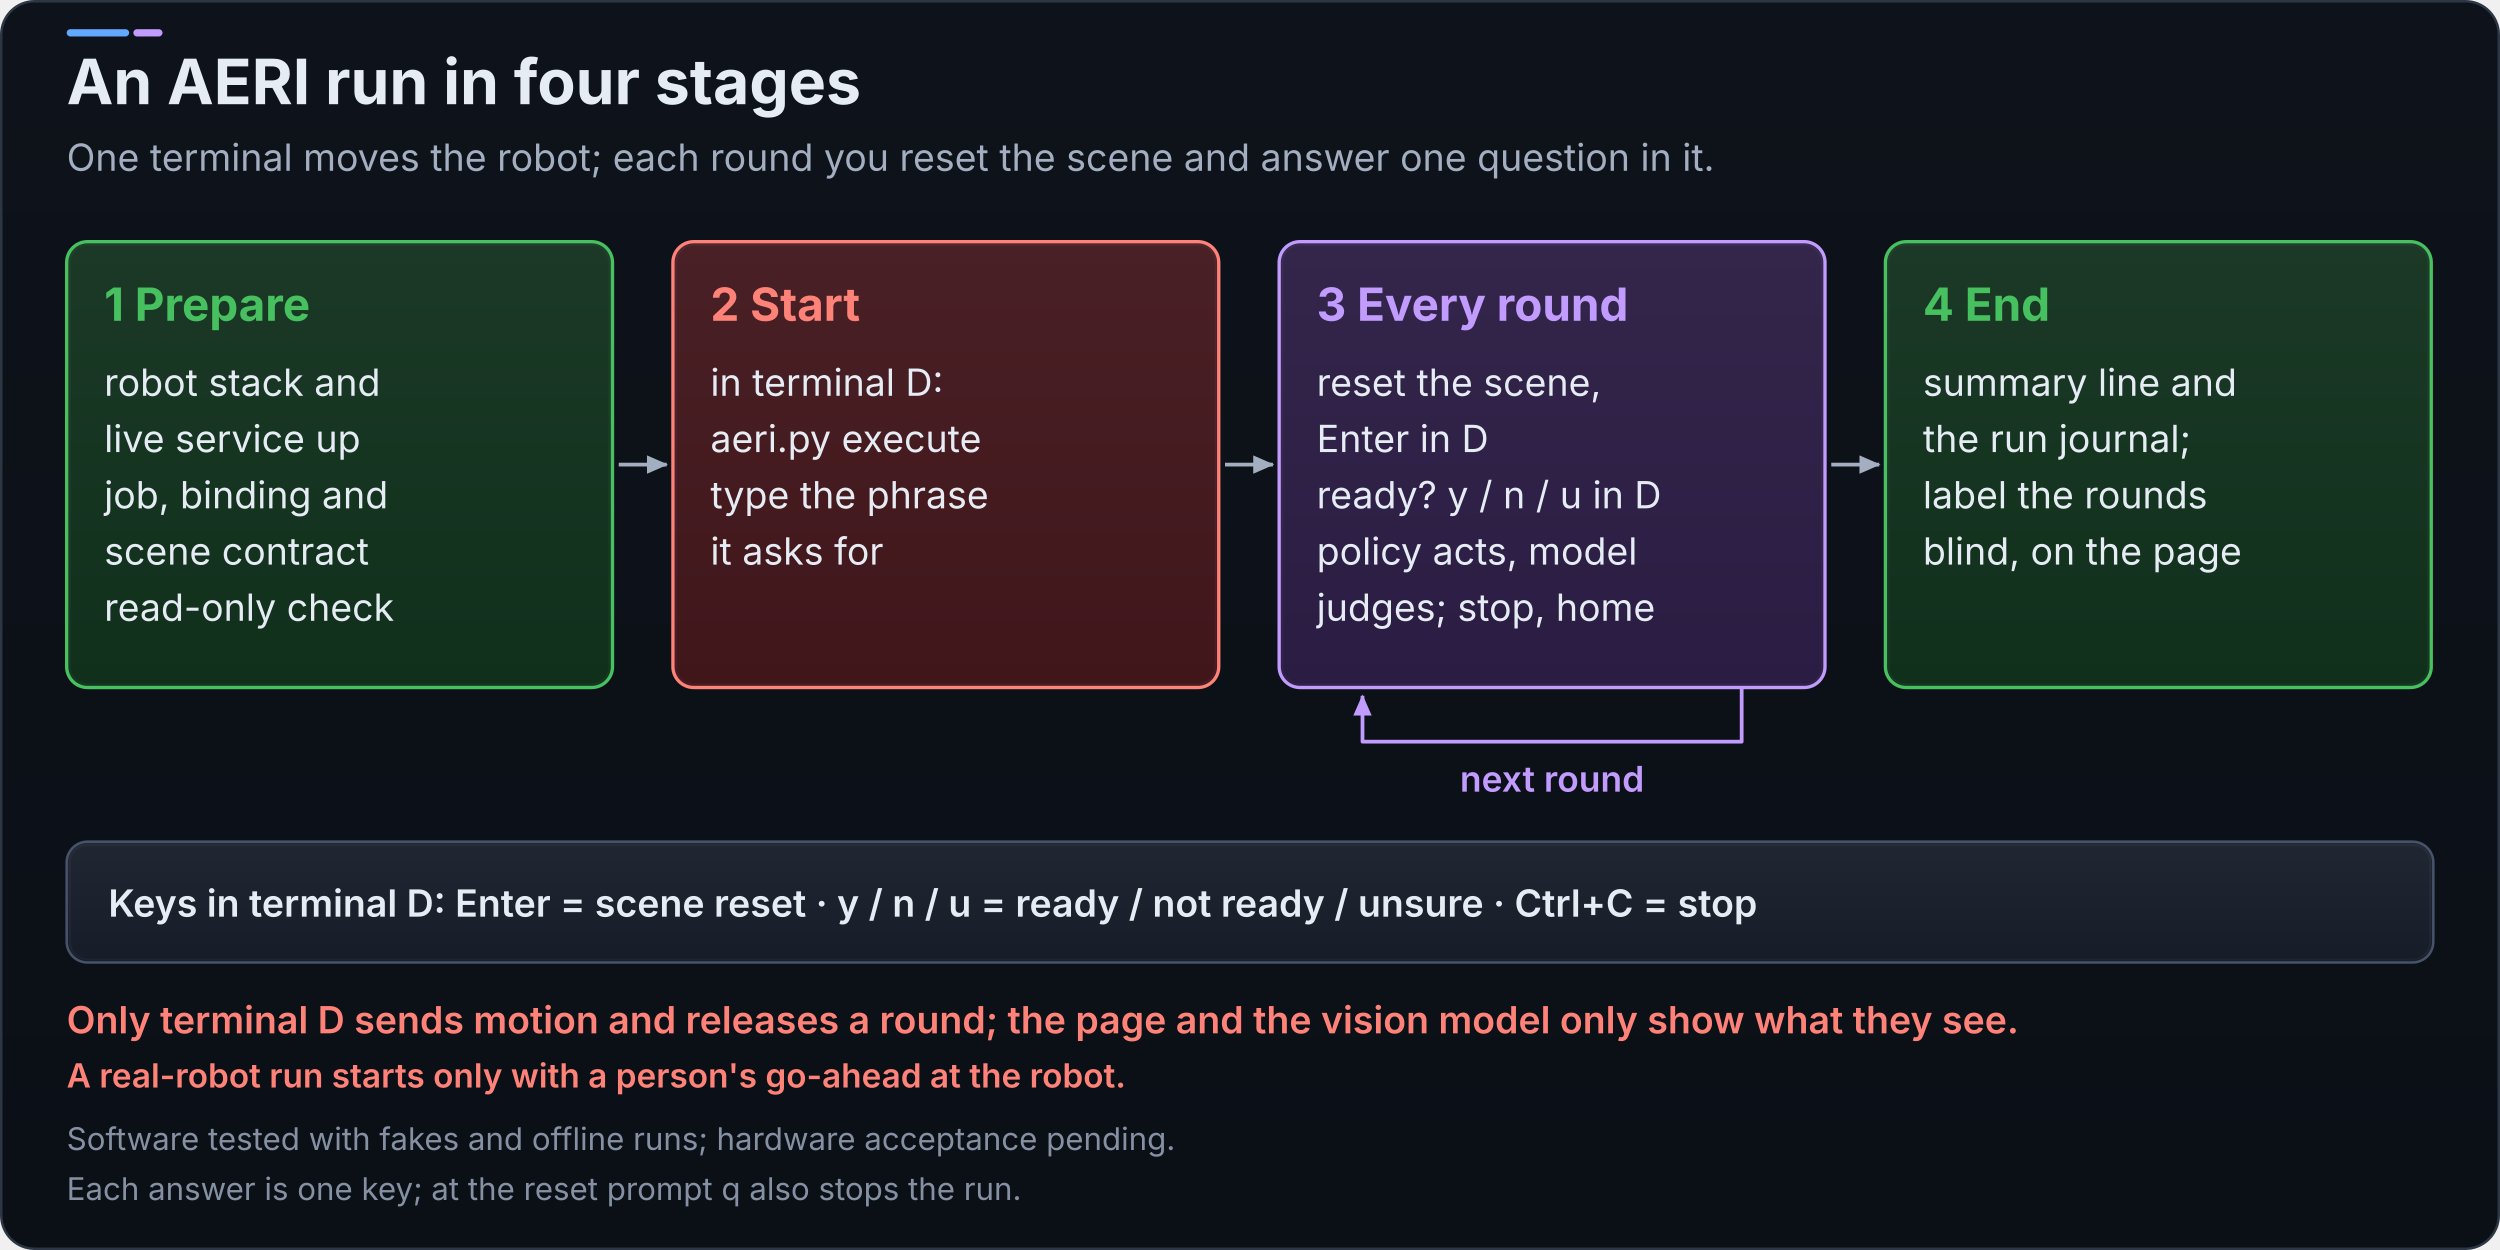
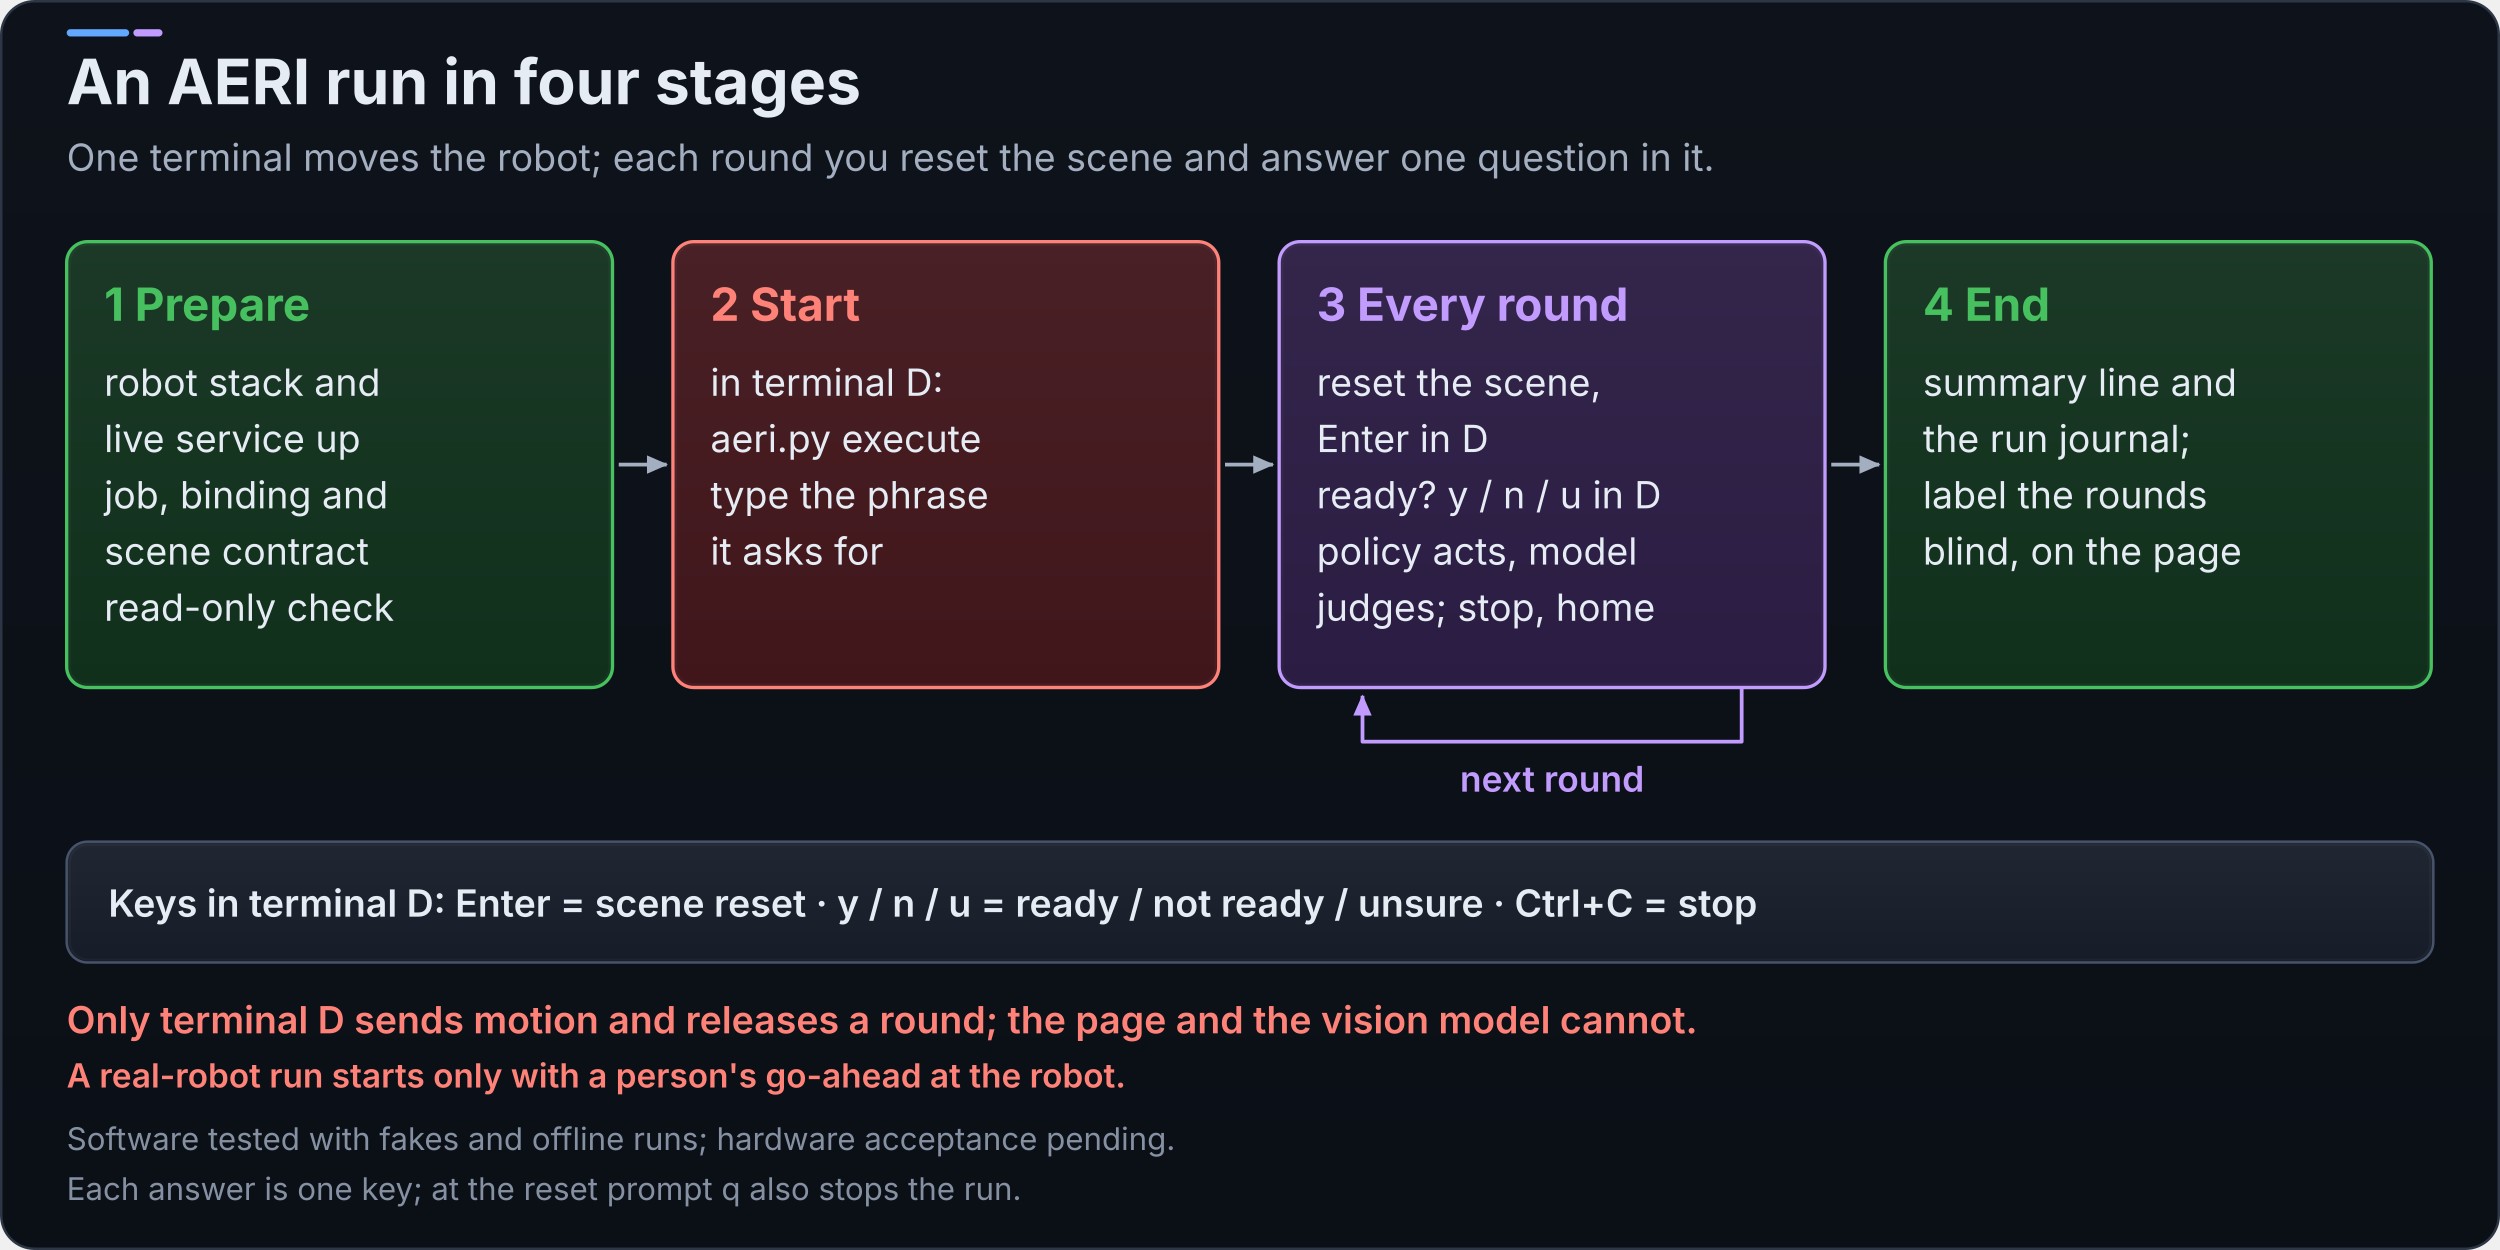
<svg xmlns="http://www.w3.org/2000/svg" viewBox="0 0 1200 600" width="1200" height="600" role="img" aria-labelledby="t d">
  <defs>
    <style>@media (prefers-reduced-motion: reduce) { * { animation: none !important; } }</style>
    <marker id="a_soft" viewBox="0 0 10 10" refX="8.5" refY="5" markerWidth="7" markerHeight="7" orient="auto">
      <path d="M1 1.5 L9 5 L1 8.5 Z" fill="#a3afc0" />
    </marker>
    <marker id="a_system" viewBox="0 0 10 10" refX="8.5" refY="5" markerWidth="7" markerHeight="7" orient="auto">
      <path d="M1 1.5 L9 5 L1 8.5 Z" fill="#c29bff" />
    </marker>
    <linearGradient id="g_box" x1="0" y1="0" x2="0" y2="1">
      <stop offset="0" stop-color="#202732" />
      <stop offset="1" stop-color="#161d28" />
    </linearGradient>
    <linearGradient id="g_danger" x1="0" y1="0" x2="0" y2="1">
      <stop offset="0" stop-color="#492025" />
      <stop offset="1" stop-color="#40161b" />
    </linearGradient>
    <linearGradient id="g_person" x1="0" y1="0" x2="0" y2="1">
      <stop offset="0" stop-color="#1b3926" />
      <stop offset="1" stop-color="#10301c" />
    </linearGradient>
    <linearGradient id="g_system" x1="0" y1="0" x2="0" y2="1">
      <stop offset="0" stop-color="#34264b" />
      <stop offset="1" stop-color="#2a1c42" />
    </linearGradient>
    <linearGradient id="g_panel" x1="0" y1="0" x2="0" y2="1">
      <stop offset="0" stop-color="#0e131b" />
      <stop offset="1" stop-color="#0b0f16" />
    </linearGradient>
  </defs>
  <rect x="0.6" y="0.6" width="1198.8" height="598.8" rx="16" fill="url(#g_panel)" stroke="#2c3644" stroke-width="1.2" />
  <rect x="32" y="14" width="30" height="3.5" rx="1.75" fill="#62a8ff" />
  <rect x="64" y="14" width="14" height="3.5" rx="1.75" fill="#c29bff" />
  <text x="32" y="50" font-family="Inter, -apple-system, 'Segoe UI', Roboto, 'Noto Sans', Helvetica, Arial, sans-serif" font-size="30" font-weight="700" text-anchor="start" fill="#e6ecf4">An AERI run in four stages</text>
  <text x="32" y="82" font-family="Inter, -apple-system, 'Segoe UI', Roboto, 'Noto Sans', Helvetica, Arial, sans-serif" font-size="18" font-weight="400" text-anchor="start" fill="#a3afc0">One terminal moves the robot; each round you reset the scene and answer one question in it.</text>
  <rect x="32" y="116" width="262" height="214" rx="10" fill="url(#g_person)" stroke="#47c15f" stroke-width="1.6" />
  <rect x="33.5" y="117.5" width="259" height="211" rx="8.5" fill="none" stroke="#ffffff" stroke-opacity="0.035" stroke-width="1" />
  <text x="50" y="154" font-family="Inter, -apple-system, 'Segoe UI', Roboto, 'Noto Sans', Helvetica, Arial, sans-serif" font-size="22" font-weight="700" text-anchor="start" fill="#47c15f">1  Prepare</text>
  <text x="50" y="190" font-family="Inter, -apple-system, 'Segoe UI', Roboto, 'Noto Sans', Helvetica, Arial, sans-serif" font-size="18" font-weight="400" text-anchor="start" fill="#e6ecf4">robot stack and</text>
  <text x="50" y="217" font-family="Inter, -apple-system, 'Segoe UI', Roboto, 'Noto Sans', Helvetica, Arial, sans-serif" font-size="18" font-weight="400" text-anchor="start" fill="#e6ecf4">live service up</text>
  <text x="50" y="244" font-family="Inter, -apple-system, 'Segoe UI', Roboto, 'Noto Sans', Helvetica, Arial, sans-serif" font-size="18" font-weight="400" text-anchor="start" fill="#e6ecf4">job, binding and</text>
  <text x="50" y="271" font-family="Inter, -apple-system, 'Segoe UI', Roboto, 'Noto Sans', Helvetica, Arial, sans-serif" font-size="18" font-weight="400" text-anchor="start" fill="#e6ecf4">scene contract</text>
  <text x="50" y="298" font-family="Inter, -apple-system, 'Segoe UI', Roboto, 'Noto Sans', Helvetica, Arial, sans-serif" font-size="18" font-weight="400" text-anchor="start" fill="#e6ecf4">read-only check</text>
  <path d="M297 223.0 L320 223.0" fill="none" stroke="#a3afc0" stroke-width="1.8" stroke-linejoin="round" marker-end="url(#a_soft)" />
  <rect x="323" y="116" width="262" height="214" rx="10" fill="url(#g_danger)" stroke="#ff8279" stroke-width="1.6" />
  <rect x="324.5" y="117.5" width="259" height="211" rx="8.5" fill="none" stroke="#ffffff" stroke-opacity="0.035" stroke-width="1" />
  <text x="341" y="154" font-family="Inter, -apple-system, 'Segoe UI', Roboto, 'Noto Sans', Helvetica, Arial, sans-serif" font-size="22" font-weight="700" text-anchor="start" fill="#ff8279">2  Start</text>
  <text x="341" y="190" font-family="Inter, -apple-system, 'Segoe UI', Roboto, 'Noto Sans', Helvetica, Arial, sans-serif" font-size="18" font-weight="400" text-anchor="start" fill="#e6ecf4">in terminal D:</text>
  <text x="341" y="217" font-family="Inter, -apple-system, 'Segoe UI', Roboto, 'Noto Sans', Helvetica, Arial, sans-serif" font-size="18" font-weight="400" text-anchor="start" fill="#e6ecf4">aeri.py execute</text>
  <text x="341" y="244" font-family="Inter, -apple-system, 'Segoe UI', Roboto, 'Noto Sans', Helvetica, Arial, sans-serif" font-size="18" font-weight="400" text-anchor="start" fill="#e6ecf4">type the phrase</text>
  <text x="341" y="271" font-family="Inter, -apple-system, 'Segoe UI', Roboto, 'Noto Sans', Helvetica, Arial, sans-serif" font-size="18" font-weight="400" text-anchor="start" fill="#e6ecf4">it asks for</text>
  <path d="M588 223.0 L611 223.0" fill="none" stroke="#a3afc0" stroke-width="1.8" stroke-linejoin="round" marker-end="url(#a_soft)" />
  <rect x="614" y="116" width="262" height="214" rx="10" fill="url(#g_system)" stroke="#c29bff" stroke-width="1.6" />
  <rect x="615.5" y="117.5" width="259" height="211" rx="8.5" fill="none" stroke="#ffffff" stroke-opacity="0.035" stroke-width="1" />
  <text x="632" y="154" font-family="Inter, -apple-system, 'Segoe UI', Roboto, 'Noto Sans', Helvetica, Arial, sans-serif" font-size="22" font-weight="700" text-anchor="start" fill="#c29bff">3  Every round</text>
  <text x="632" y="190" font-family="Inter, -apple-system, 'Segoe UI', Roboto, 'Noto Sans', Helvetica, Arial, sans-serif" font-size="18" font-weight="400" text-anchor="start" fill="#e6ecf4">reset the scene,</text>
  <text x="632" y="217" font-family="Inter, -apple-system, 'Segoe UI', Roboto, 'Noto Sans', Helvetica, Arial, sans-serif" font-size="18" font-weight="400" text-anchor="start" fill="#e6ecf4">Enter in D</text>
  <text x="632" y="244" font-family="Inter, -apple-system, 'Segoe UI', Roboto, 'Noto Sans', Helvetica, Arial, sans-serif" font-size="18" font-weight="400" text-anchor="start" fill="#e6ecf4">ready? y / n / u in D</text>
  <text x="632" y="271" font-family="Inter, -apple-system, 'Segoe UI', Roboto, 'Noto Sans', Helvetica, Arial, sans-serif" font-size="18" font-weight="400" text-anchor="start" fill="#e6ecf4">policy acts, model</text>
  <text x="632" y="298" font-family="Inter, -apple-system, 'Segoe UI', Roboto, 'Noto Sans', Helvetica, Arial, sans-serif" font-size="18" font-weight="400" text-anchor="start" fill="#e6ecf4">judges; stop, home</text>
  <path d="M879 223.0 L902 223.0" fill="none" stroke="#a3afc0" stroke-width="1.8" stroke-linejoin="round" marker-end="url(#a_soft)" />
  <rect x="905" y="116" width="262" height="214" rx="10" fill="url(#g_person)" stroke="#47c15f" stroke-width="1.6" />
  <rect x="906.5" y="117.5" width="259" height="211" rx="8.5" fill="none" stroke="#ffffff" stroke-opacity="0.035" stroke-width="1" />
  <text x="923" y="154" font-family="Inter, -apple-system, 'Segoe UI', Roboto, 'Noto Sans', Helvetica, Arial, sans-serif" font-size="22" font-weight="700" text-anchor="start" fill="#47c15f">4  End</text>
  <text x="923" y="190" font-family="Inter, -apple-system, 'Segoe UI', Roboto, 'Noto Sans', Helvetica, Arial, sans-serif" font-size="18" font-weight="400" text-anchor="start" fill="#e6ecf4">summary line and</text>
  <text x="923" y="217" font-family="Inter, -apple-system, 'Segoe UI', Roboto, 'Noto Sans', Helvetica, Arial, sans-serif" font-size="18" font-weight="400" text-anchor="start" fill="#e6ecf4">the run journal;</text>
  <text x="923" y="244" font-family="Inter, -apple-system, 'Segoe UI', Roboto, 'Noto Sans', Helvetica, Arial, sans-serif" font-size="18" font-weight="400" text-anchor="start" fill="#e6ecf4">label the rounds</text>
  <text x="923" y="271" font-family="Inter, -apple-system, 'Segoe UI', Roboto, 'Noto Sans', Helvetica, Arial, sans-serif" font-size="18" font-weight="400" text-anchor="start" fill="#e6ecf4">blind, on the page</text>
  <path d="M836 330 L836 356 L654 356 L654 334" fill="none" stroke="#c29bff" stroke-width="1.8" stroke-linejoin="round" marker-end="url(#a_system)" />
  <text x="745.0" y="380" font-family="Inter, -apple-system, 'Segoe UI', Roboto, 'Noto Sans', Helvetica, Arial, sans-serif" font-size="17" font-weight="600" text-anchor="middle" fill="#c29bff">next round</text>
  <rect x="32" y="404" width="1136" height="58" rx="10" fill="url(#g_box)" stroke="#47536a" stroke-width="1.2" />
  <rect x="33.5" y="405.5" width="1133" height="55" rx="8.5" fill="none" stroke="#ffffff" stroke-opacity="0.035" stroke-width="1" />
  <text x="52" y="440" font-family="Inter, -apple-system, 'Segoe UI', Roboto, 'Noto Sans', Helvetica, Arial, sans-serif" font-size="18" font-weight="600" text-anchor="start" fill="#e6ecf4">Keys in terminal D:  Enter = scene reset  ·  y / n / u = ready / not ready / unsure  ·  Ctrl+C = stop</text>
-   <text x="32" y="496" font-family="Inter, -apple-system, 'Segoe UI', Roboto, 'Noto Sans', Helvetica, Arial, sans-serif" font-size="18" font-weight="600" text-anchor="start" fill="#ff8279">Only terminal D sends motion and releases a round; the page and the vision model only show what they see.</text>
+   <text x="32" y="496" font-family="Inter, -apple-system, 'Segoe UI', Roboto, 'Noto Sans', Helvetica, Arial, sans-serif" font-size="18" font-weight="600" text-anchor="start" fill="#ff8279">Only terminal D sends motion and releases a round; the page and the vision model cannot.</text>
  <text x="32" y="522" font-family="Inter, -apple-system, 'Segoe UI', Roboto, 'Noto Sans', Helvetica, Arial, sans-serif" font-size="16" font-weight="600" text-anchor="start" fill="#ff8279">A real-robot run starts only with a person's go-ahead at the robot.</text>
  <text x="32" y="552" font-family="Inter, -apple-system, 'Segoe UI', Roboto, 'Noto Sans', Helvetica, Arial, sans-serif" font-size="15" font-weight="400" text-anchor="start" fill="#8591a3">Software tested with fakes and offline runs; hardware acceptance pending.</text>
  <text x="32" y="576" font-family="Inter, -apple-system, 'Segoe UI', Roboto, 'Noto Sans', Helvetica, Arial, sans-serif" font-size="15" font-weight="400" text-anchor="start" fill="#8591a3">Each answer is one key; at the reset prompt q also stops the run.</text>
</svg>
